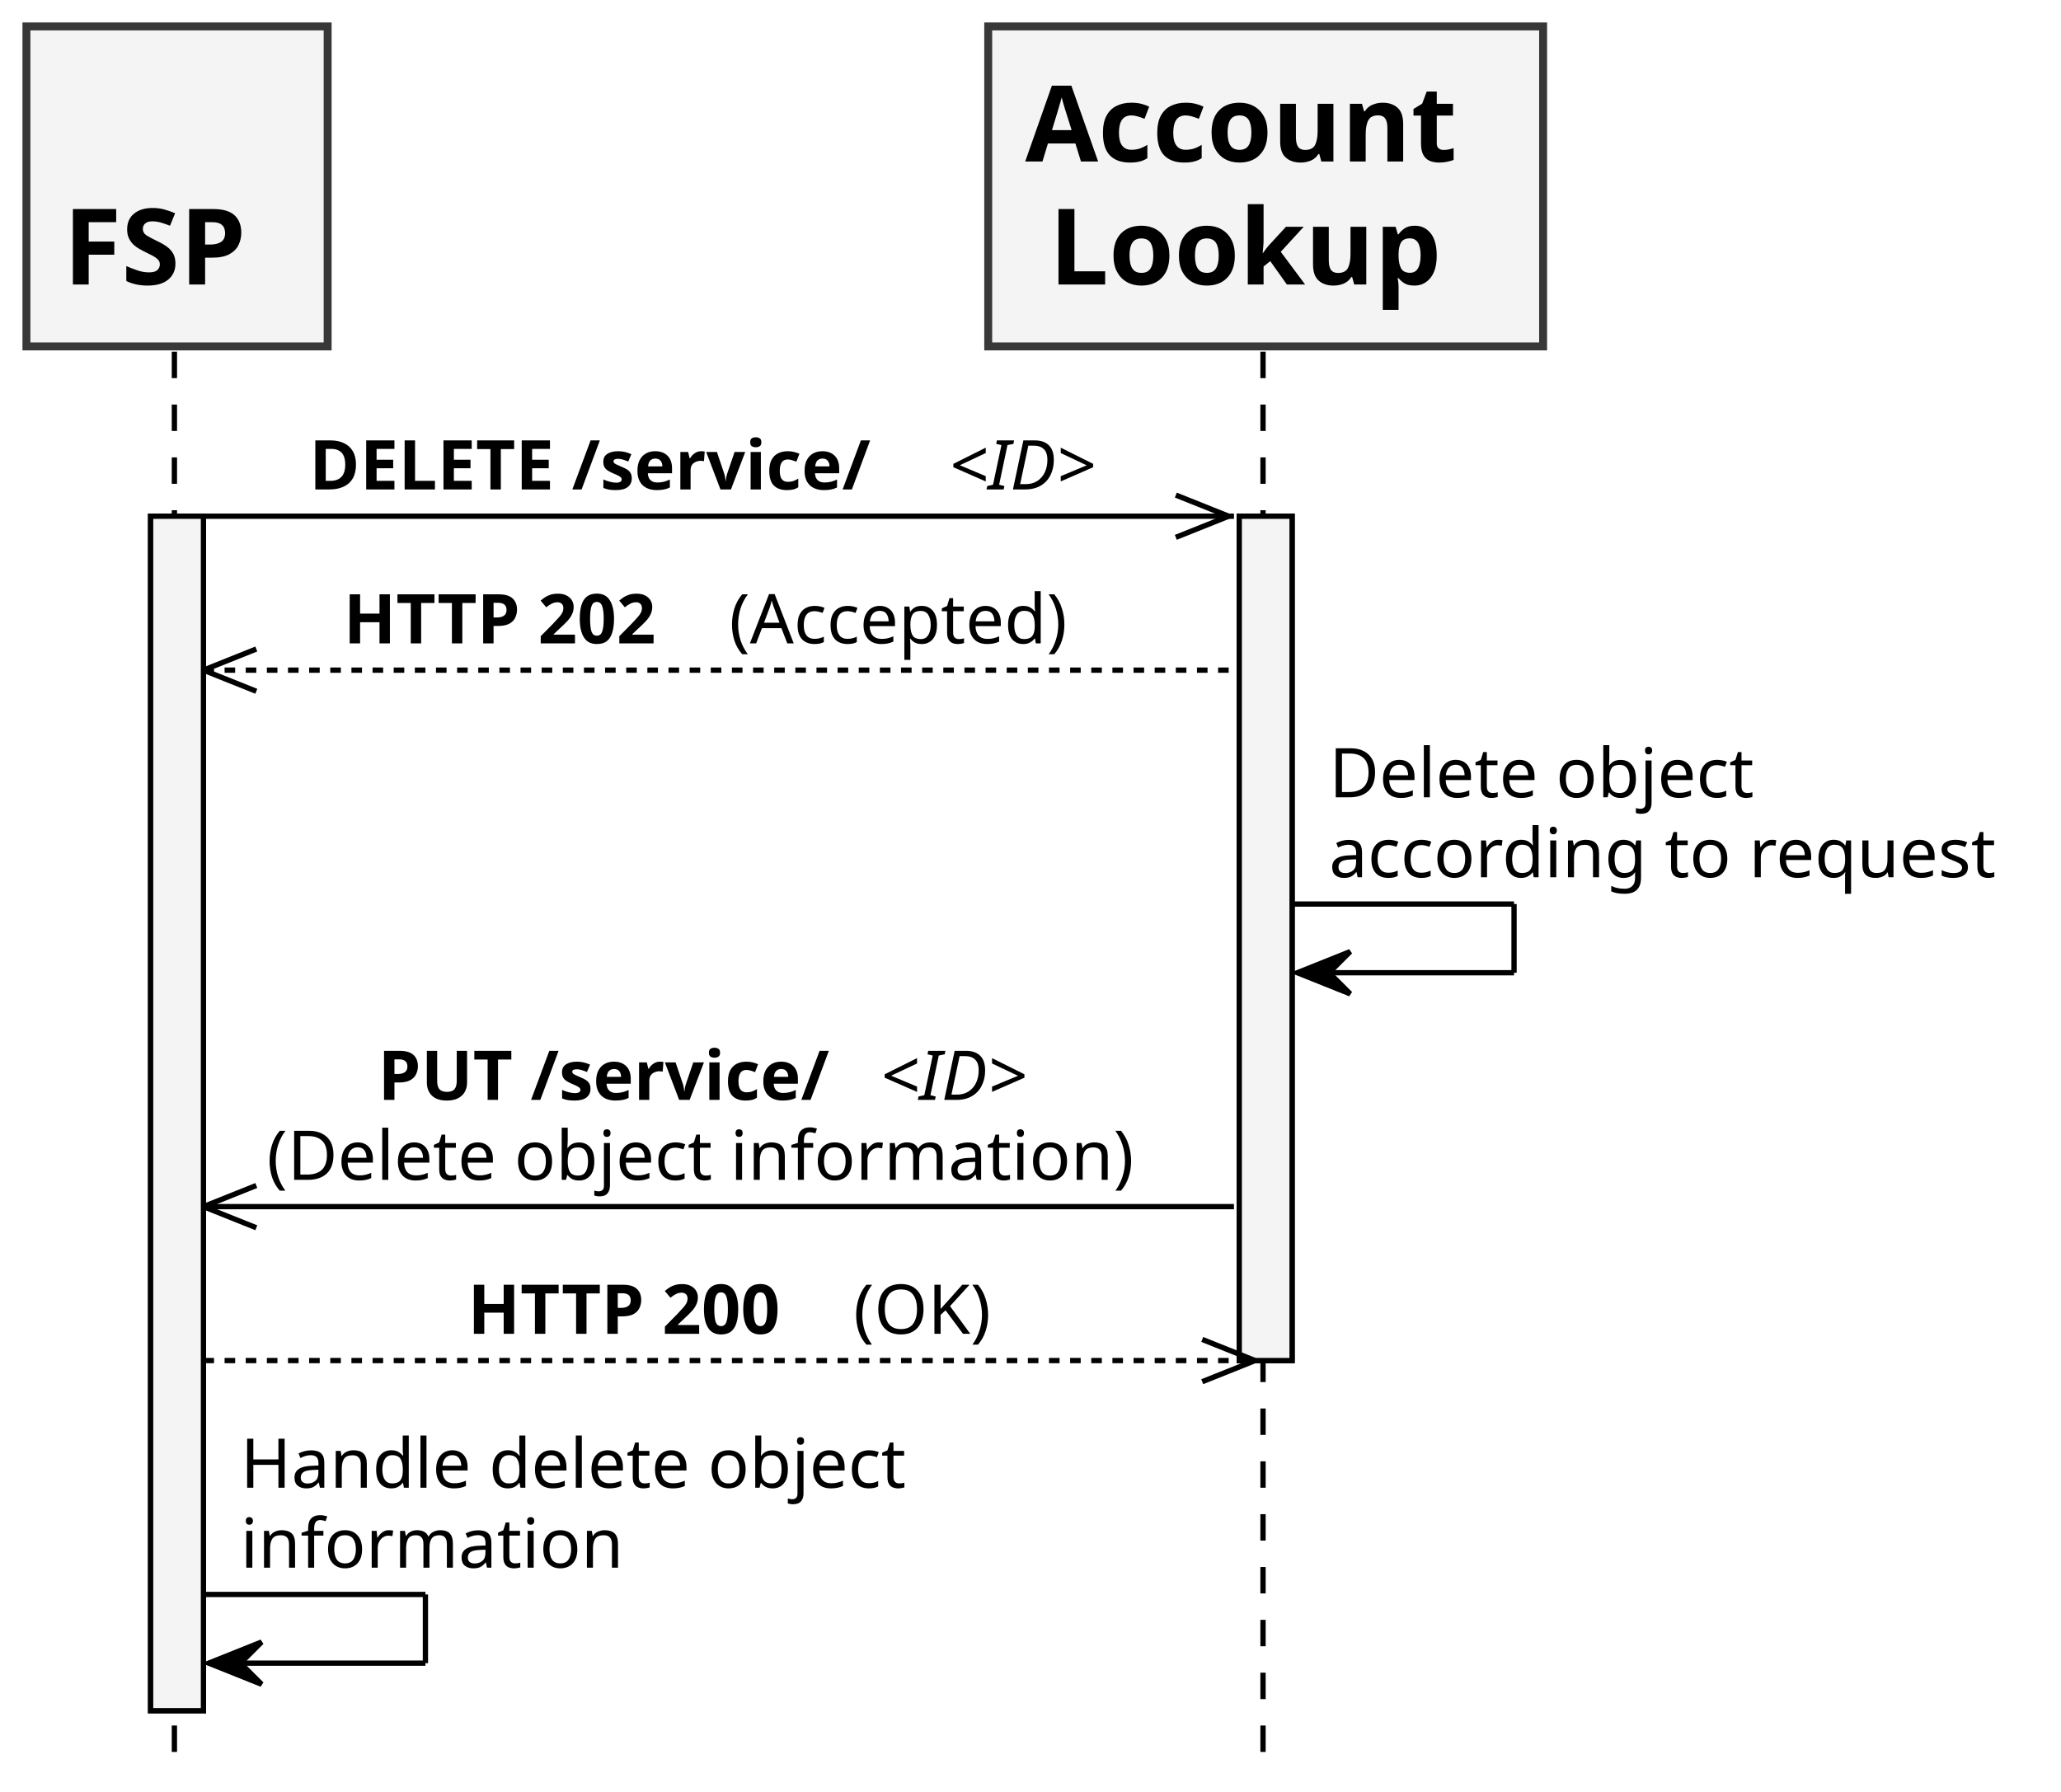
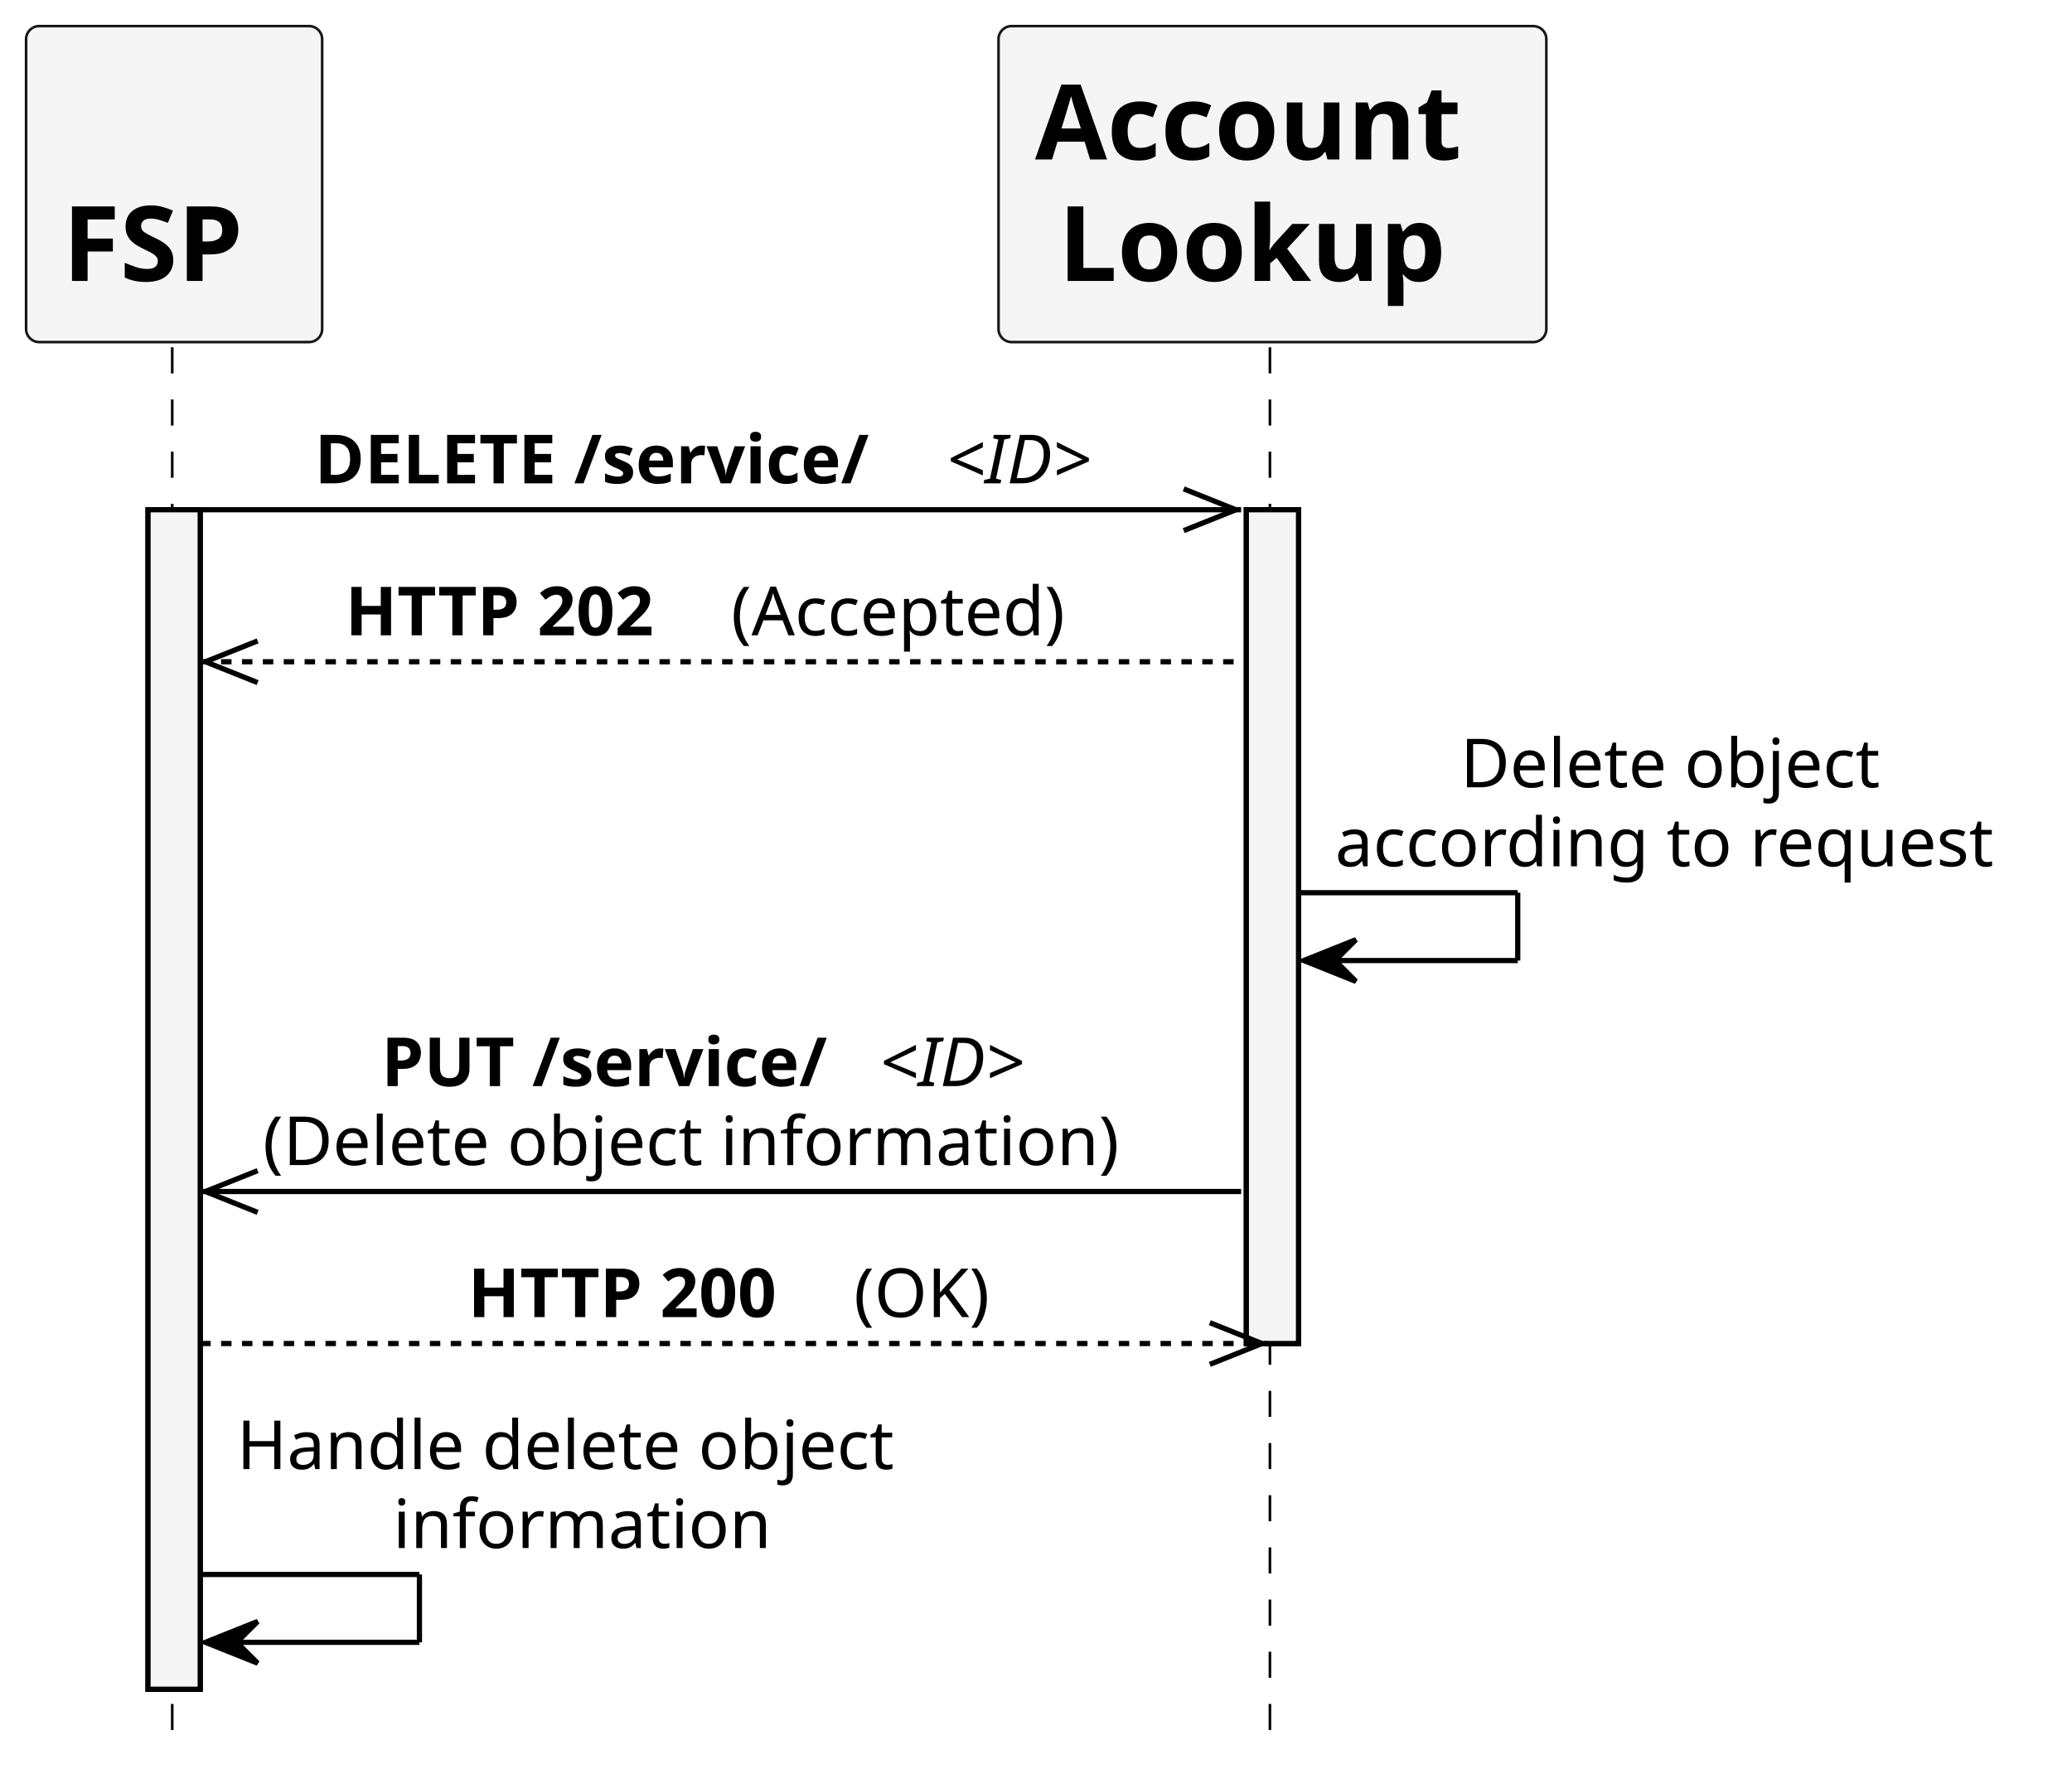
- <svg xmlns="http://www.w3.org/2000/svg" contentScriptType="application/ecmascript" contentStyleType="text/css" height="339px" preserveAspectRatio="none" style="width:390px;height:339px" version="1.1" viewBox="0 0 390 339" width="390px" zoomAndPan="magnify">
+ <svg xmlns="http://www.w3.org/2000/svg" contentStyleType="text/css" height="339px" preserveAspectRatio="none" style="width:397px;height:339px;background:#FFFFFF;" version="1.1" viewBox="0 0 397 339" width="397px" zoomAndPan="magnify">
  <defs />
  <g>
-     <rect fill="#F4F4F4" height="226.062" style="stroke:#000000;stroke-width:1.0" width="10" x="28.5" y="97.695" />
-     <rect fill="#F4F4F4" height="159.797" style="stroke:#000000;stroke-width:1.0" width="10" x="234.5" y="97.695" />
-     <line style="stroke:#000000;stroke-width:1.0;stroke-dasharray:5.0,5.0" x1="33" x2="33" y1="66.562" y2="332.758" />
-     <line style="stroke:#000000;stroke-width:1.0;stroke-dasharray:5.0,5.0" x1="239" x2="239" y1="66.562" y2="332.758" />
-     <rect fill="#F4F4F4" height="60.562" style="stroke:#383838;stroke-width:1.5" width="57" x="5" y="5" />
-     <text fill="#000000" font-family="Verdana" font-size="20" font-weight="bold" lengthAdjust="spacingAndGlyphs" textLength="0" x="37" y="30.564" />
-     <text fill="#000000" font-family="Verdana" font-size="20" font-weight="bold" lengthAdjust="spacingAndGlyphs" textLength="43" x="12" y="53.846">FSP</text>
-     <rect fill="#F4F4F4" height="60.562" style="stroke:#383838;stroke-width:1.5" width="105" x="187" y="5" />
-     <text fill="#000000" font-family="Verdana" font-size="20" font-weight="bold" lengthAdjust="spacingAndGlyphs" textLength="91" x="194" y="30.564">Account</text>
-     <text fill="#000000" font-family="Verdana" font-size="20" font-weight="bold" lengthAdjust="spacingAndGlyphs" textLength="82" x="198.5" y="53.846">Lookup</text>
-     <rect fill="#F4F4F4" height="226.062" style="stroke:#000000;stroke-width:1.0" width="10" x="28.5" y="97.695" />
-     <rect fill="#F4F4F4" height="159.797" style="stroke:#000000;stroke-width:1.0" width="10" x="234.5" y="97.695" />
-     <line style="stroke:#000000;stroke-width:1.0" x1="232.5" x2="222.5" y1="97.695" y2="93.695" />
-     <line style="stroke:#000000;stroke-width:1.0" x1="232.5" x2="222.5" y1="97.695" y2="101.695" />
-     <line style="stroke:#000000;stroke-width:1.0" x1="38.5" x2="233.5" y1="97.695" y2="97.695" />
-     <text fill="#000000" font-family="Verdana" font-size="13" font-weight="bold" lengthAdjust="spacingAndGlyphs" textLength="121" x="58.5" y="92.629">DELETE /service/</text>
-     <text fill="#000000" font-family="Verdana" font-size="13" font-style="italic" lengthAdjust="spacingAndGlyphs" textLength="35" x="179.5" y="92.629">&lt;ID&gt;</text>
-     <line style="stroke:#000000;stroke-width:1.0" x1="38.5" x2="48.5" y1="126.828" y2="122.828" />
-     <line style="stroke:#000000;stroke-width:1.0" x1="38.5" x2="48.5" y1="126.828" y2="130.828" />
-     <line style="stroke:#000000;stroke-width:1.0;stroke-dasharray:2.0,2.0" x1="38.5" x2="233.5" y1="126.828" y2="126.828" />
-     <text fill="#000000" font-family="Verdana" font-size="13" font-weight="bold" lengthAdjust="spacingAndGlyphs" textLength="69" x="65" y="121.762">HTTP 202</text>
-     <text fill="#000000" font-family="Verdana" font-size="13" lengthAdjust="spacingAndGlyphs" textLength="70" x="138" y="121.762">(Accepted)</text>
-     <line style="stroke:#000000;stroke-width:1.0" x1="244.5" x2="286.5" y1="171.094" y2="171.094" />
-     <line style="stroke:#000000;stroke-width:1.0" x1="286.5" x2="286.5" y1="171.094" y2="184.094" />
-     <line style="stroke:#000000;stroke-width:1.0" x1="245.5" x2="286.5" y1="184.094" y2="184.094" />
-     <polygon fill="#000000" points="255.5,180.094,245.5,184.094,255.5,188.094,251.5,184.094" style="stroke:#000000;stroke-width:1.0" />
-     <text fill="#000000" font-family="Verdana" font-size="13" lengthAdjust="spacingAndGlyphs" textLength="85" x="251.5" y="150.895">Delete object</text>
-     <text fill="#000000" font-family="Verdana" font-size="13" lengthAdjust="spacingAndGlyphs" textLength="132" x="251.5" y="166.028">according to request</text>
-     <line style="stroke:#000000;stroke-width:1.0" x1="38.5" x2="48.5" y1="228.359" y2="224.359" />
-     <line style="stroke:#000000;stroke-width:1.0" x1="38.5" x2="48.5" y1="228.359" y2="232.359" />
-     <line style="stroke:#000000;stroke-width:1.0" x1="38.5" x2="233.5" y1="228.359" y2="228.359" />
-     <text fill="#000000" font-family="Verdana" font-size="13" font-weight="bold" lengthAdjust="spacingAndGlyphs" textLength="95" x="71.5" y="208.161">PUT /service/</text>
-     <text fill="#000000" font-family="Verdana" font-size="13" font-style="italic" lengthAdjust="spacingAndGlyphs" textLength="35" x="166.5" y="208.161">&lt;ID&gt;</text>
-     <text fill="#000000" font-family="Verdana" font-size="13" lengthAdjust="spacingAndGlyphs" textLength="172" x="50.5" y="223.293">(Delete object information)</text>
-     <line style="stroke:#000000;stroke-width:1.0" x1="237.5" x2="227.5" y1="257.492" y2="253.492" />
-     <line style="stroke:#000000;stroke-width:1.0" x1="237.5" x2="227.5" y1="257.492" y2="261.492" />
-     <line style="stroke:#000000;stroke-width:1.0;stroke-dasharray:2.0,2.0" x1="38.5" x2="238.5" y1="257.492" y2="257.492" />
-     <text fill="#000000" font-family="Verdana" font-size="13" font-weight="bold" lengthAdjust="spacingAndGlyphs" textLength="69" x="88.5" y="252.426">HTTP 200</text>
-     <text fill="#000000" font-family="Verdana" font-size="13" lengthAdjust="spacingAndGlyphs" textLength="28" x="161.5" y="252.426">(OK)</text>
-     <line style="stroke:#000000;stroke-width:1.0" x1="38.5" x2="80.5" y1="301.758" y2="301.758" />
-     <line style="stroke:#000000;stroke-width:1.0" x1="80.5" x2="80.5" y1="301.758" y2="314.758" />
-     <line style="stroke:#000000;stroke-width:1.0" x1="39.5" x2="80.5" y1="314.758" y2="314.758" />
-     <polygon fill="#000000" points="49.5,310.758,39.5,314.758,49.5,318.758,45.5,314.758" style="stroke:#000000;stroke-width:1.0" />
-     <text fill="#000000" font-family="Verdana" font-size="13" lengthAdjust="spacingAndGlyphs" textLength="132" x="45.5" y="281.559">Handle delete object</text>
-     <text fill="#000000" font-family="Verdana" font-size="13" lengthAdjust="spacingAndGlyphs" textLength="73" x="45.5" y="296.692">information</text>
+     <rect fill="#F5F5F5" height="226.062" style="stroke:#000000;stroke-width:1.0;" width="10" x="28.362" y="97.695" />
+     <rect fill="#F5F5F5" height="159.797" style="stroke:#000000;stroke-width:1.0;" width="10" x="238.802" y="97.695" />
+     <line style="stroke:#000000;stroke-width:0.5;stroke-dasharray:5.0,5.0;" x1="33" x2="33" y1="66.562" y2="332.758" />
+     <line style="stroke:#000000;stroke-width:0.5;stroke-dasharray:5.0,5.0;" x1="243.318" x2="243.318" y1="66.562" y2="332.758" />
+     <rect fill="#F5F5F5" height="60.562" rx="2.5" ry="2.5" style="stroke:#181818;stroke-width:0.5;" width="56.725" x="5" y="5" />
+     <text fill="#000000" font-family="Verdana" font-size="20" font-weight="bold" lengthAdjust="spacing" textLength="6.963" x="29.881" y="30.564"> </text>
+     <text fill="#000000" font-family="Verdana" font-size="20" font-weight="bold" lengthAdjust="spacing" textLength="42.725" x="12" y="53.846">FSP</text>
+     <rect fill="#F5F5F5" height="60.562" rx="2.5" ry="2.5" style="stroke:#181818;stroke-width:0.5;" width="104.967" x="191.318" y="5" />
+     <text fill="#000000" font-family="Verdana" font-size="20" font-weight="bold" lengthAdjust="spacing" textLength="90.967" x="198.318" y="30.564">Account</text>
+     <text fill="#000000" font-family="Verdana" font-size="20" font-weight="bold" lengthAdjust="spacing" textLength="82.08" x="202.762" y="53.846">Lookup</text>
+     <rect fill="#F5F5F5" height="226.062" style="stroke:#000000;stroke-width:1.0;" width="10" x="28.362" y="97.695" />
+     <rect fill="#F5F5F5" height="159.797" style="stroke:#000000;stroke-width:1.0;" width="10" x="238.802" y="97.695" />
+     <line style="stroke:#000000;stroke-width:1.0;" x1="236.802" x2="226.802" y1="97.695" y2="93.695" />
+     <line style="stroke:#000000;stroke-width:1.0;" x1="236.802" x2="226.802" y1="97.695" y2="101.695" />
+     <line style="stroke:#000000;stroke-width:1.0;" x1="38.362" x2="237.802" y1="97.695" y2="97.695" />
+     <text fill="#000000" font-family="Verdana" font-size="13" font-weight="bold" lengthAdjust="spacing" textLength="121.024" x="60.255" y="92.629">DELETE /service/</text>
+     <text fill="#000000" font-family="Verdana" font-size="13" font-style="italic" lengthAdjust="spacing" textLength="35.629" x="181.28" y="92.629">&lt;ID&gt;</text>
+     <line style="stroke:#000000;stroke-width:1.0;" x1="39.362" x2="49.362" y1="126.828" y2="122.828" />
+     <line style="stroke:#000000;stroke-width:1.0;" x1="39.362" x2="49.362" y1="126.828" y2="130.828" />
+     <line style="stroke:#000000;stroke-width:1.0;stroke-dasharray:2.0,2.0;" x1="38.362" x2="237.802" y1="126.828" y2="126.828" />
+     <text fill="#000000" font-family="Verdana" font-size="13" font-weight="bold" lengthAdjust="spacing" textLength="69.805" x="66.149" y="121.762">HTTP 202</text>
+     <text fill="#000000" font-family="Verdana" font-size="13" lengthAdjust="spacing" textLength="70.929" x="140.086" y="121.762">(Accepted)</text>
+     <line style="stroke:#000000;stroke-width:1.0;" x1="248.802" x2="290.802" y1="171.094" y2="171.094" />
+     <line style="stroke:#000000;stroke-width:1.0;" x1="290.802" x2="290.802" y1="171.094" y2="184.094" />
+     <line style="stroke:#000000;stroke-width:1.0;" x1="249.802" x2="290.802" y1="184.094" y2="184.094" />
+     <polygon fill="#000000" points="259.802,180.094,249.802,184.094,259.802,188.094,255.802,184.094" style="stroke:#000000;stroke-width:1.0;" />
+     <text fill="#000000" font-family="Verdana" font-size="13" lengthAdjust="spacing" textLength="86.906" x="279.815" y="150.895">Delete object</text>
+     <text fill="#000000" font-family="Verdana" font-size="13" lengthAdjust="spacing" textLength="134.932" x="255.802" y="166.028">according to request</text>
+     <line style="stroke:#000000;stroke-width:1.0;" x1="39.362" x2="49.362" y1="228.359" y2="224.359" />
+     <line style="stroke:#000000;stroke-width:1.0;" x1="39.362" x2="49.362" y1="228.359" y2="232.359" />
+     <line style="stroke:#000000;stroke-width:1.0;" x1="38.362" x2="237.802" y1="228.359" y2="228.359" />
+     <text fill="#000000" font-family="Verdana" font-size="13" font-weight="bold" lengthAdjust="spacing" textLength="95.393" x="73.071" y="208.161">PUT /service/</text>
+     <text fill="#000000" font-family="Verdana" font-size="13" font-style="italic" lengthAdjust="spacing" textLength="35.629" x="168.464" y="208.161">&lt;ID&gt;</text>
+     <text fill="#000000" font-family="Verdana" font-size="13" lengthAdjust="spacing" textLength="176.44" x="50.362" y="223.293">(Delete object information)</text>
+     <line style="stroke:#000000;stroke-width:1.0;" x1="241.802" x2="231.802" y1="257.492" y2="253.492" />
+     <line style="stroke:#000000;stroke-width:1.0;" x1="241.802" x2="231.802" y1="257.492" y2="261.492" />
+     <line style="stroke:#000000;stroke-width:1.0;stroke-dasharray:2.0,2.0;" x1="38.362" x2="242.802" y1="257.492" y2="257.492" />
+     <text fill="#000000" font-family="Verdana" font-size="13" font-weight="bold" lengthAdjust="spacing" textLength="69.805" x="89.663" y="252.426">HTTP 200</text>
+     <text fill="#000000" font-family="Verdana" font-size="13" lengthAdjust="spacing" textLength="28.901" x="163.6" y="252.426">(OK)</text>
+     <line style="stroke:#000000;stroke-width:1.0;" x1="38.362" x2="80.362" y1="301.758" y2="301.758" />
+     <line style="stroke:#000000;stroke-width:1.0;" x1="80.362" x2="80.362" y1="301.758" y2="314.758" />
+     <line style="stroke:#000000;stroke-width:1.0;" x1="39.362" x2="80.362" y1="314.758" y2="314.758" />
+     <polygon fill="#000000" points="49.362,310.758,39.362,314.758,49.362,318.758,45.362,314.758" style="stroke:#000000;stroke-width:1.0;" />
+     <text fill="#000000" font-family="Verdana" font-size="13" lengthAdjust="spacing" textLength="135.123" x="45.362" y="281.559">Handle delete object</text>
+     <text fill="#000000" font-family="Verdana" font-size="13" lengthAdjust="spacing" textLength="75.258" x="75.295" y="296.692">information</text>
  </g>
</svg>
